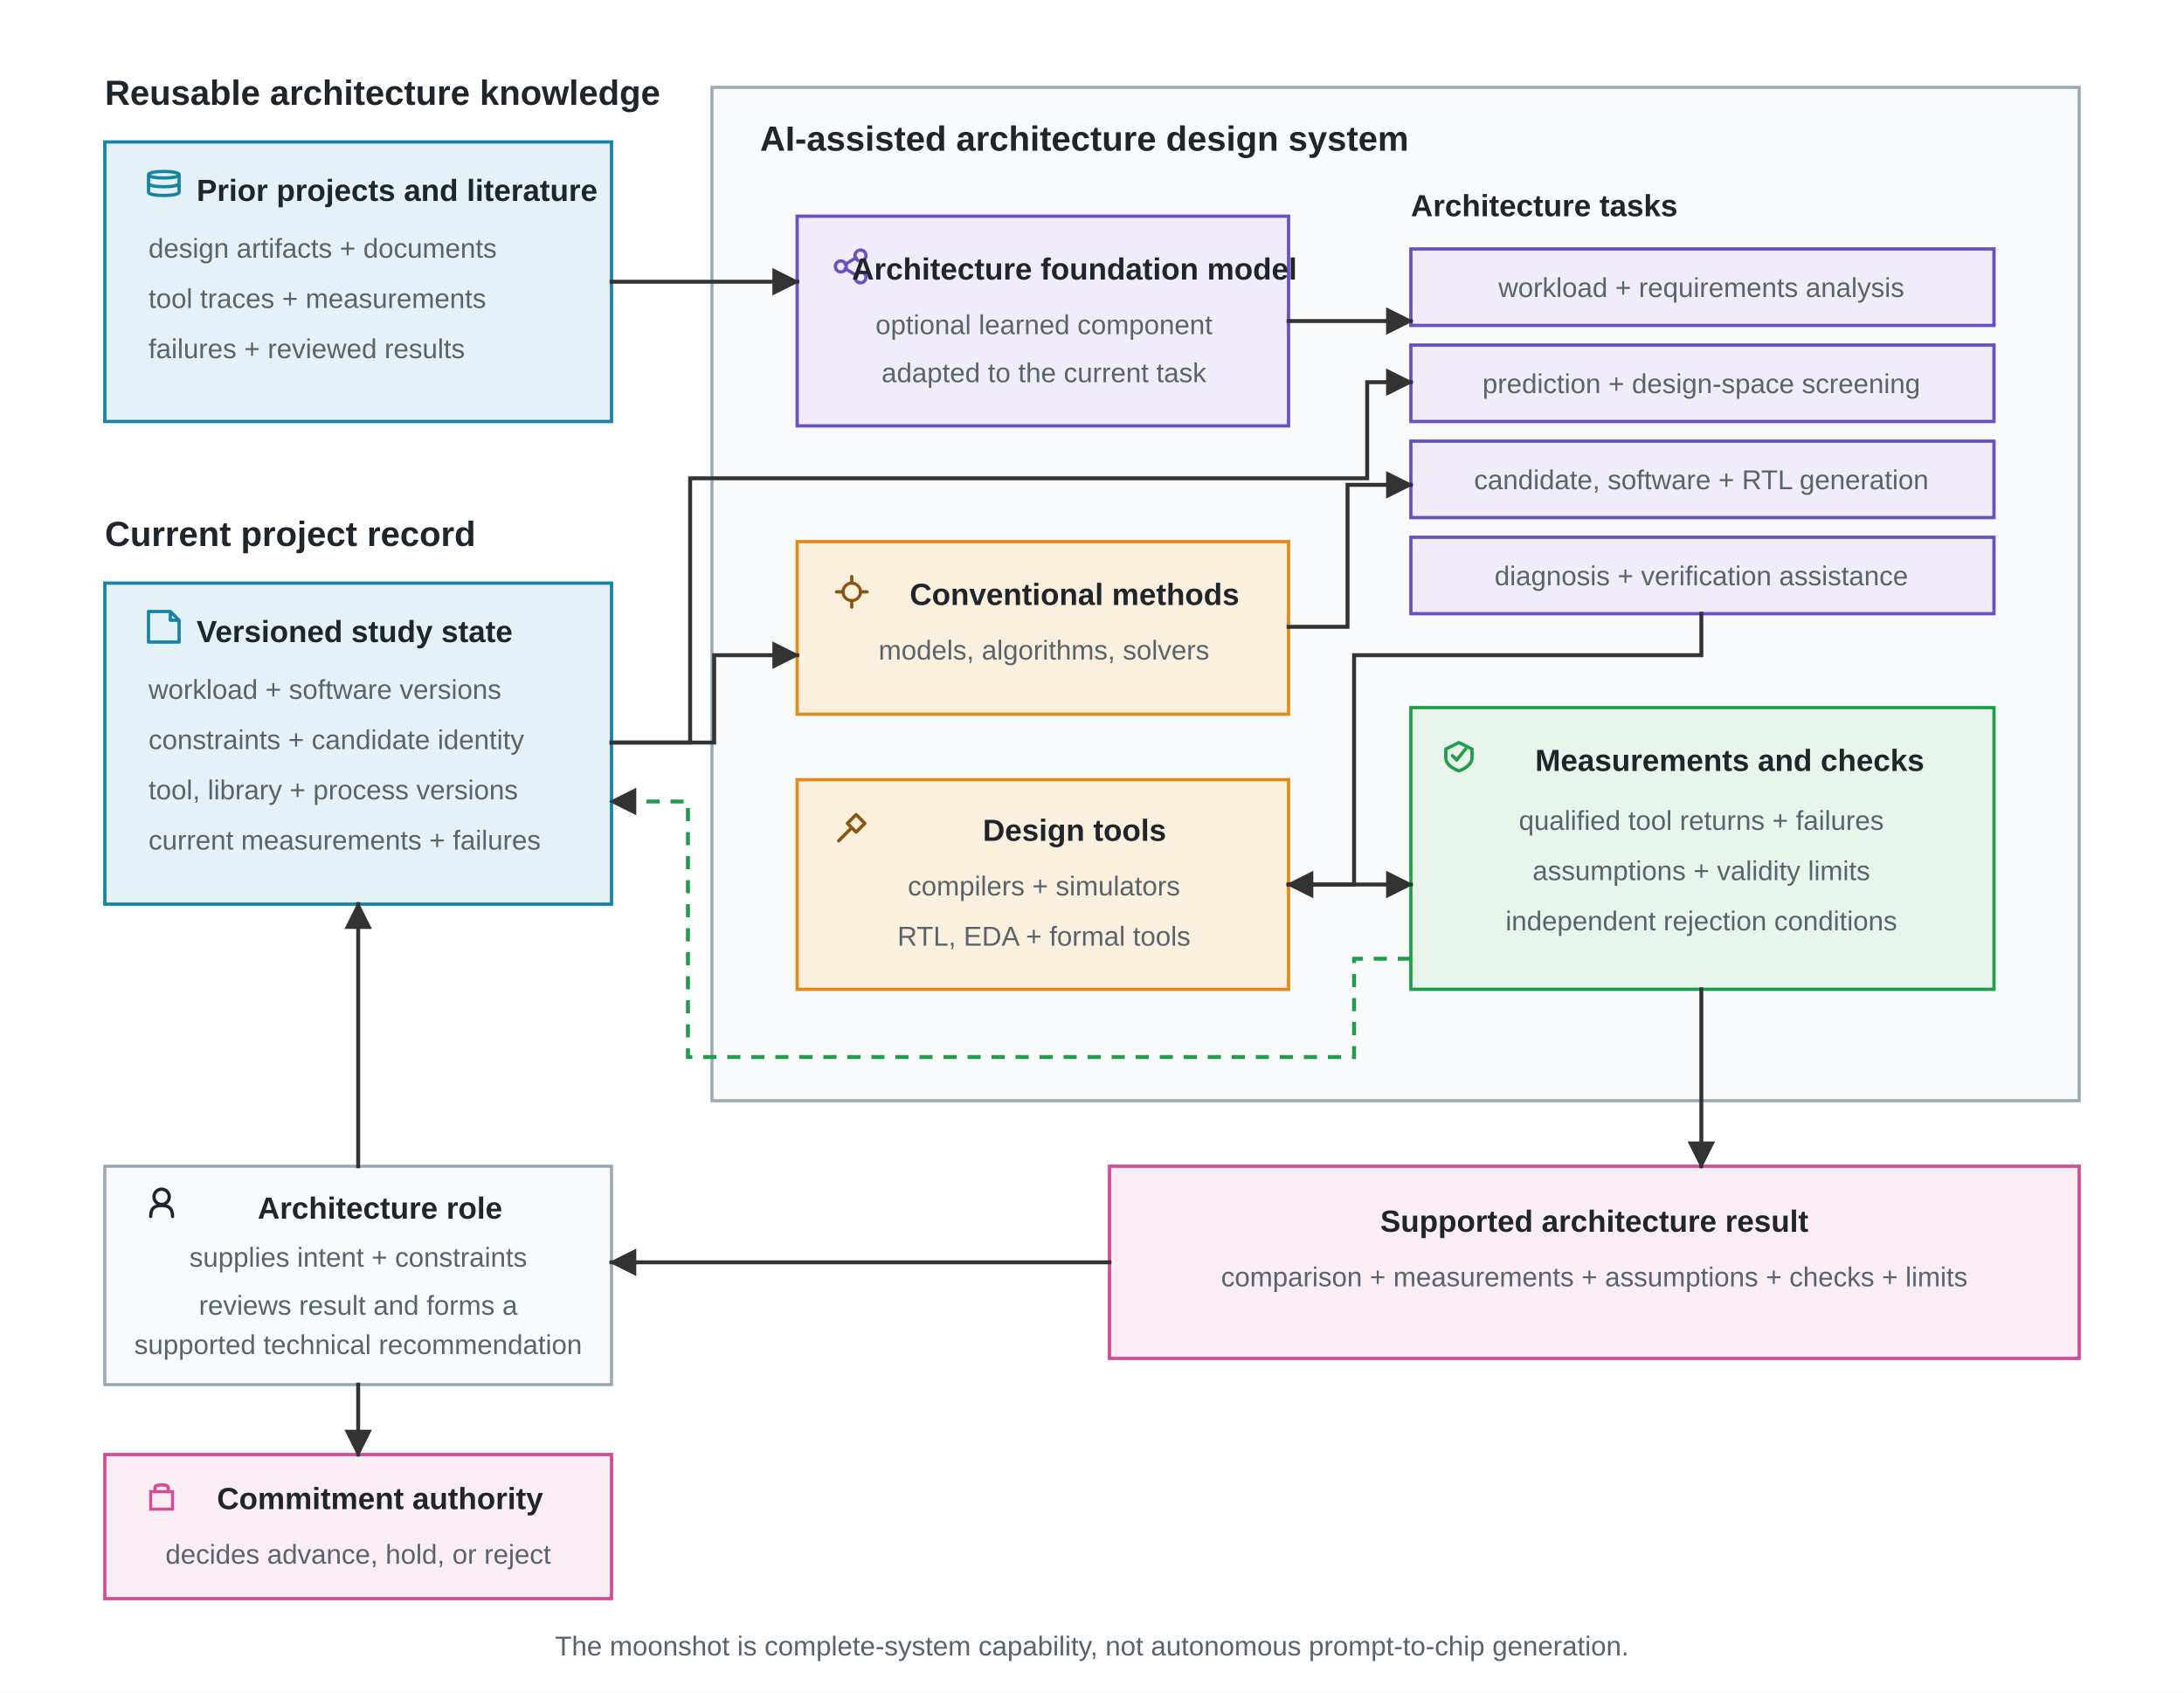
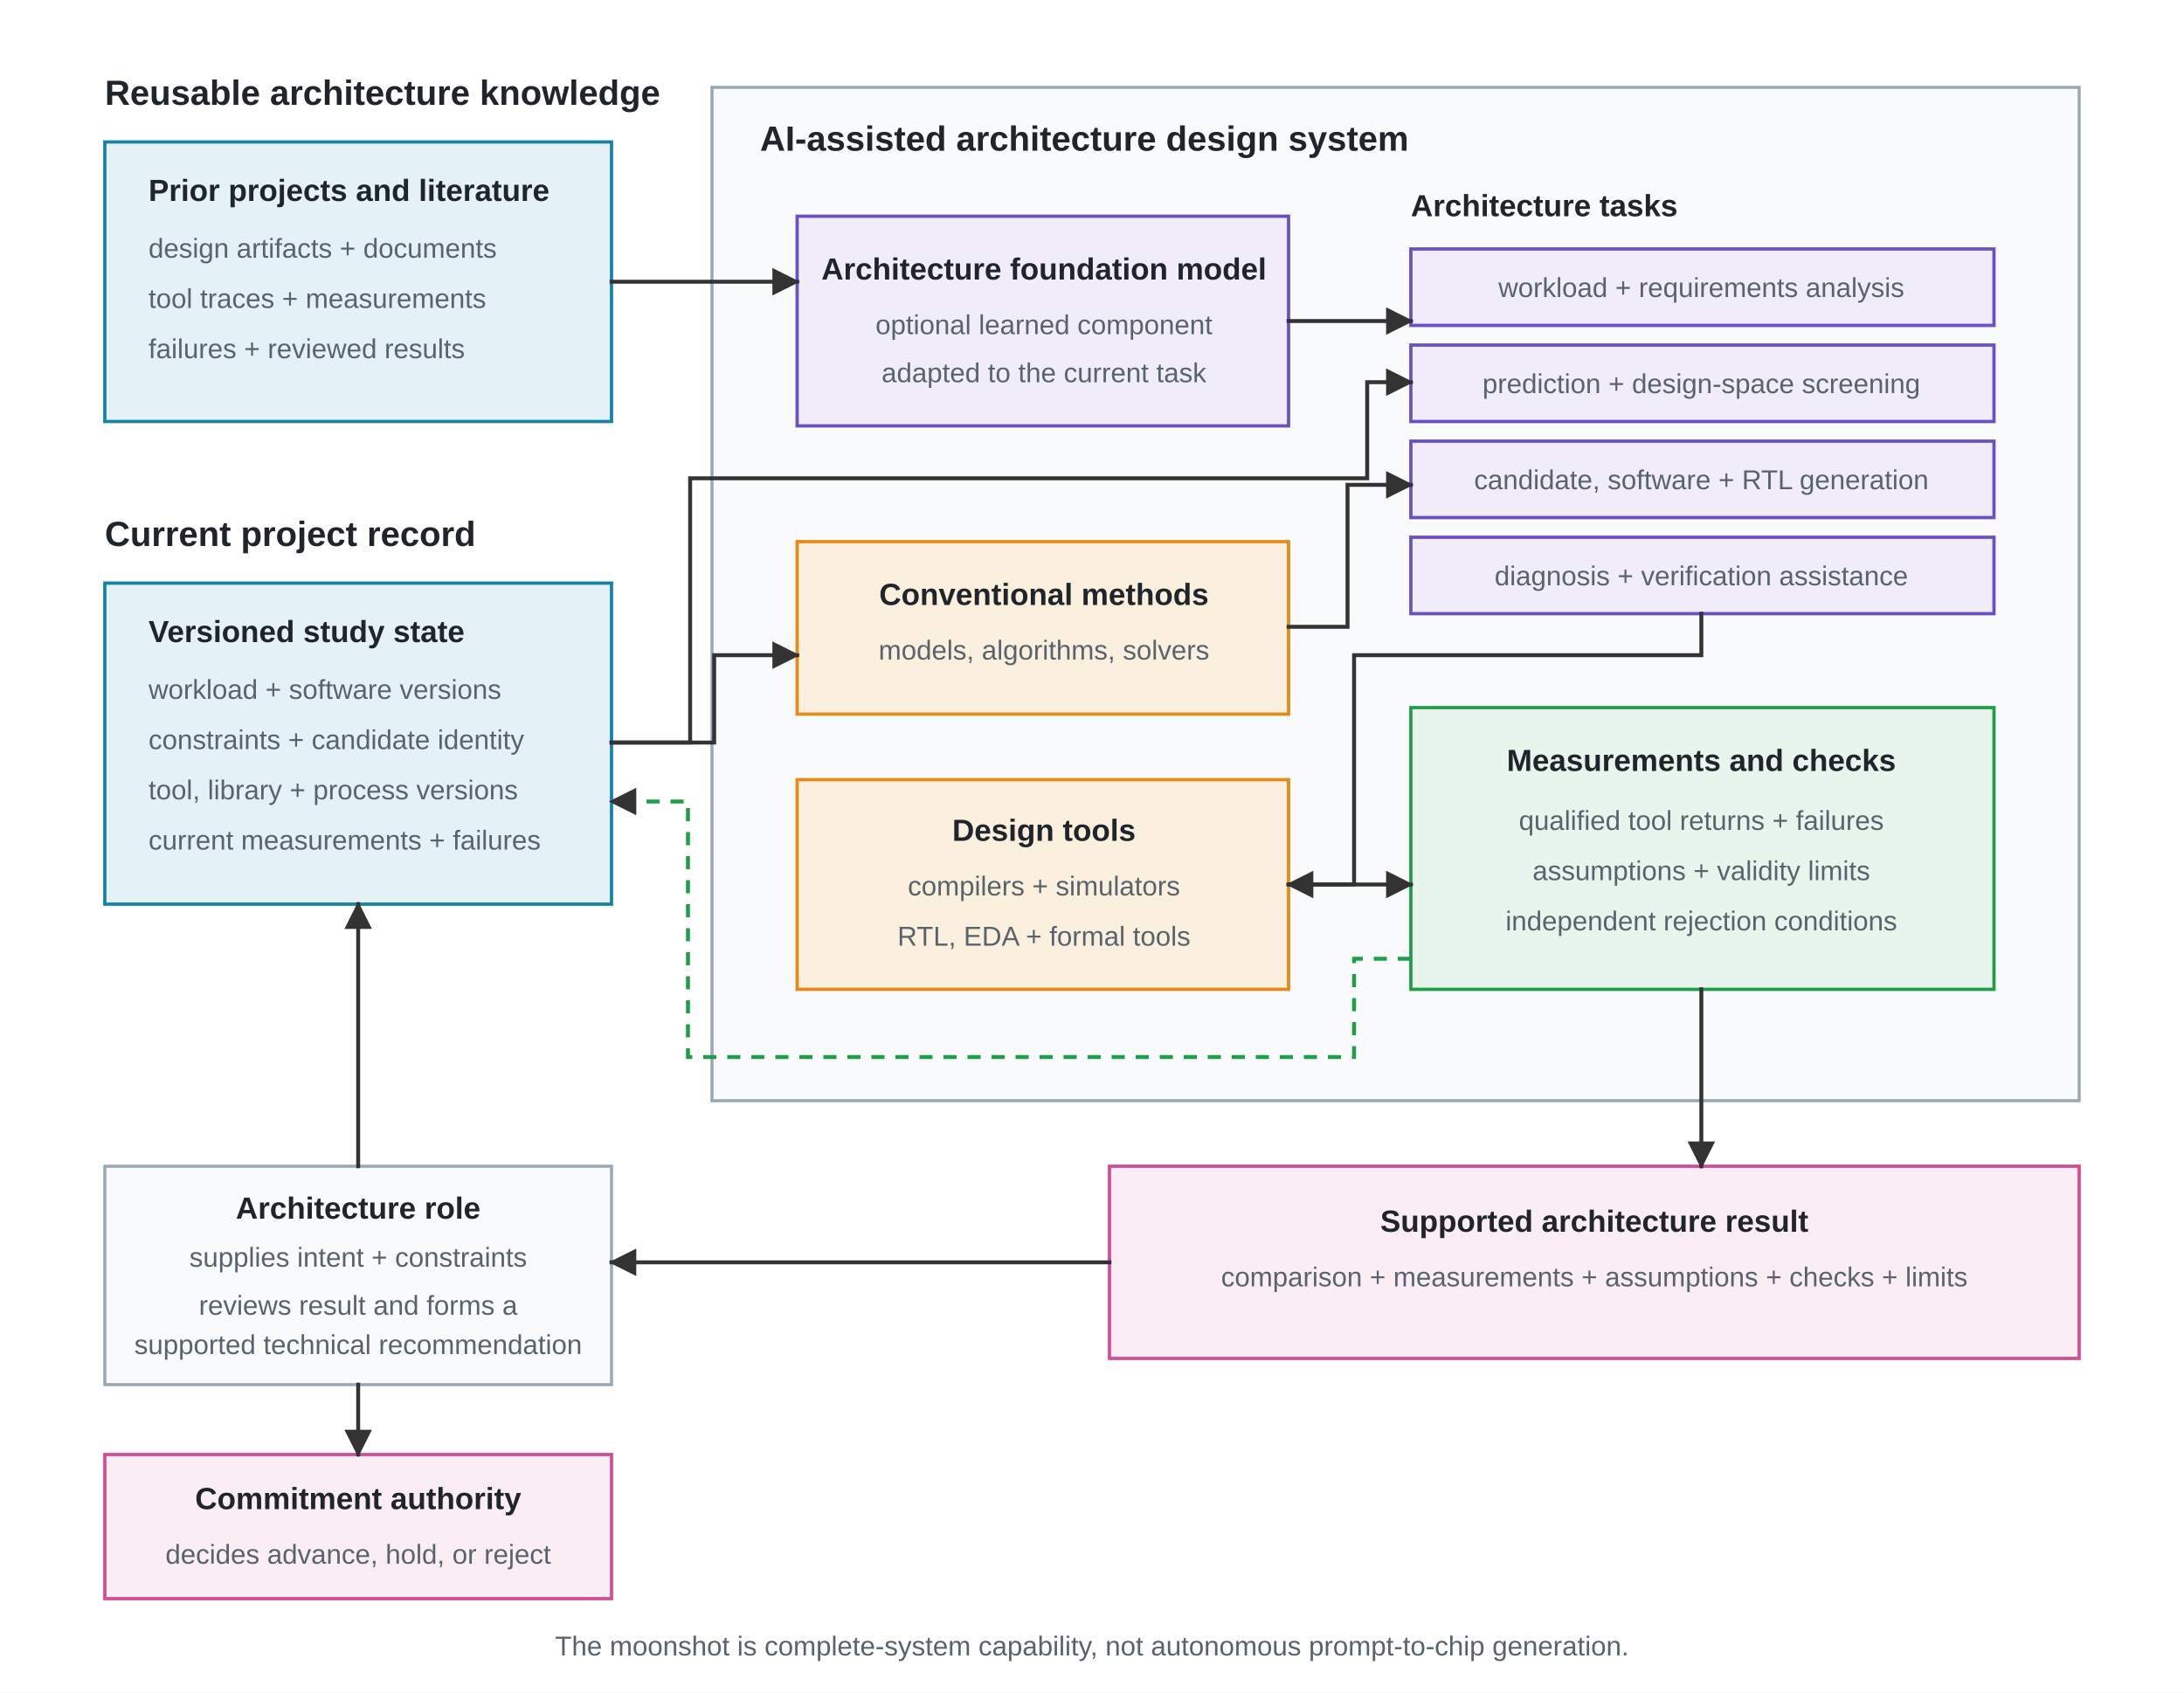
<svg xmlns="http://www.w3.org/2000/svg" viewBox="0 0 1000 775" role="img">
  <defs>
    <marker id="arrow" viewBox="0 0 10 10" refX="9" refY="5" markerWidth="7" markerHeight="7" orient="auto">
      <path d="M 0 0 L 10 5 L 0 10 z" fill="#333333" />
    </marker>
    <style>
      .font { font-family: Arial, Helvetica, sans-serif; fill: #20252B; }
      .head { font-size: 16px; font-weight: 700; }
      .label { font-size: 14px; font-weight: 700; }
      .small { font-size: 12.5px; fill: #59636D; }
      .panel { fill: #F8FAFC; stroke: #9AA8B5; stroke-width: 1.4; }
      .data { fill: #E4F1F6; stroke: #1683A6; stroke-width: 1.5; }
      .model { fill: #F0ECFA; stroke: #6A4FC7; stroke-width: 1.5; }
      .method { fill: #FBF0DE; stroke: #E68A17; stroke-width: 1.5; }
      .evidence { fill: #E7F5EC; stroke: #1E9E48; stroke-width: 1.5; }
      .decision { fill: #FBEDF4; stroke: #D24D96; stroke-width: 1.5; }
      .line { fill: none; stroke: #333333; stroke-width: 1.8; stroke-linecap: square; stroke-linejoin: miter; marker-end: url(#arrow); }
      .return { fill: none; stroke: #1E9E48; stroke-width: 1.8; stroke-dasharray: 6 5; marker-end: url(#arrow); }
- 
-       /* Vector Glyphs */
-       .glyph-path { fill: none; stroke-linecap: round; stroke-linejoin: round; stroke-width: 1.5; }
-       .glyph-blue { stroke: #1683A6; }
-       .glyph-purple { stroke: #6A4FC7; }
-       .glyph-amber { stroke: #8A5310; }
-       .glyph-emerald { stroke: #1E9E48; }
-       .glyph-pink { stroke: #D24D96; }
-       .glyph-dark { stroke: #20252B; }
    </style>
  </defs>
  <rect width="1000" height="775" fill="#FFFFFF" />
  <text class="font head" x="48" y="48">Reusable architecture knowledge</text>
  <rect class="data" x="48" y="65" width="232" height="128" />
-   <g transform="translate(68, 77)">
-     <path d="M 0 3 C 0 1, 14 1, 14 3 C 14 5, 0 5, 0 3 Z M 0 3 V 11 C 0 13, 14 13, 14 11 V 3 M 0 7 C 0 9, 14 9, 14 7" class="glyph-path glyph-blue" />
-   </g>
-   <text class="font label" x="90" y="92">Prior projects and literature</text>
+   <text class="font label" x="68" y="92">Prior projects and literature</text>
  <text class="font small" x="68" y="118">design artifacts + documents</text>
  <text class="font small" x="68" y="141">tool traces + measurements</text>
  <text class="font small" x="68" y="164">failures + reviewed results</text>
  <text class="font head" x="48" y="250">Current project record</text>
  <rect class="data" x="48" y="267" width="232" height="147" />
-   <g transform="translate(68, 280)">
-     <path d="M 0 0 H 10 L 14 4 V 14 H 0 Z M 10 0 V 4 H 14" class="glyph-path glyph-blue" />
-   </g>
-   <text class="font label" x="90" y="294">Versioned study state</text>
+   <text class="font label" x="68" y="294">Versioned study state</text>
  <text class="font small" x="68" y="320">workload + software versions</text>
  <text class="font small" x="68" y="343">constraints + candidate identity</text>
  <text class="font small" x="68" y="366">tool, library + process versions</text>
  <text class="font small" x="68" y="389">current measurements + failures</text>
  <rect class="panel" x="326" y="40" width="626" height="464" />
  <text class="font head" x="348" y="69">AI-assisted architecture design system</text>
  <rect class="model" x="365" y="99" width="225" height="96" />
-   <g transform="translate(382, 114)">
-     <circle cx="3" cy="8" r="2.5" class="glyph-path glyph-purple" />
-     <circle cx="12" cy="3" r="2.5" class="glyph-path glyph-purple" />
-     <circle cx="12" cy="13" r="2.5" class="glyph-path glyph-purple" />
-     <line x1="5" y1="7" x2="10" y2="4" class="glyph-path glyph-purple" />
-     <line x1="5" y1="9" x2="10" y2="12" class="glyph-path glyph-purple" />
-   </g>
-   <text class="font label" x="492" y="128" text-anchor="middle">Architecture foundation model</text>
+   <text class="font label" x="478" y="128" text-anchor="middle">Architecture foundation model</text>
  <text class="font small" x="478" y="153" text-anchor="middle">optional learned component</text>
  <text class="font small" x="478" y="175" text-anchor="middle">adapted to the current task</text>
  <text class="font label" x="646" y="99">Architecture tasks</text>
  <rect class="model" x="646" y="114" width="267" height="35" />
  <text class="font small" x="779" y="136" text-anchor="middle">workload + requirements analysis</text>
  <rect class="model" x="646" y="158" width="267" height="35" />
  <text class="font small" x="779" y="180" text-anchor="middle">prediction + design-space screening</text>
  <rect class="model" x="646" y="202" width="267" height="35" />
  <text class="font small" x="779" y="224" text-anchor="middle">candidate, software + RTL generation</text>
  <rect class="model" x="646" y="246" width="267" height="35" />
  <text class="font small" x="779" y="268" text-anchor="middle">diagnosis + verification assistance</text>
  <rect class="method" x="365" y="248" width="225" height="79" />
-   <g transform="translate(382, 263)">
-     <circle cx="8" cy="8" r="4" fill="none" stroke="#8A5310" stroke-width="1.4" />
-     <path d="M 8 1 V 4 M 8 12 V 15 M 1 8 H 4 M 12 8 H 15" class="glyph-path glyph-amber" />
-   </g>
-   <text class="font label" x="492" y="277" text-anchor="middle">Conventional methods</text>
+   <text class="font label" x="478" y="277" text-anchor="middle">Conventional methods</text>
  <text class="font small" x="478" y="302" text-anchor="middle">models, algorithms, solvers</text>
  <rect class="method" x="365" y="357" width="225" height="96" />
-   <g transform="translate(382, 371)">
-     <path d="M 2 14 L 8 8 M 6 6 L 10 2 L 14 6 L 10 10 Z" class="glyph-path glyph-amber" />
-   </g>
-   <text class="font label" x="492" y="385" text-anchor="middle">Design tools</text>
+   <text class="font label" x="478" y="385" text-anchor="middle">Design tools</text>
  <text class="font small" x="478" y="410" text-anchor="middle">compilers + simulators</text>
  <text class="font small" x="478" y="433" text-anchor="middle">RTL, EDA + formal tools</text>
  <rect class="evidence" x="646" y="324" width="267" height="129" />
-   <g transform="translate(662, 339)">
-     <path d="M 6 1 L 12 4 V 8 C 12 12, 6 14, 6 14 C 6 14, 0 12, 0 8 V 4 Z" class="glyph-path glyph-emerald" />
-     <path d="M 3 7 L 5 9 L 9 4" class="glyph-path glyph-emerald" />
-   </g>
-   <text class="font label" x="792" y="353" text-anchor="middle">Measurements and checks</text>
+   <text class="font label" x="779" y="353" text-anchor="middle">Measurements and checks</text>
  <text class="font small" x="779" y="380" text-anchor="middle">qualified tool returns + failures</text>
  <text class="font small" x="779" y="403" text-anchor="middle">assumptions + validity limits</text>
  <text class="font small" x="779" y="426" text-anchor="middle">independent rejection conditions</text>
  <path class="line" d="M 280 129 H 365" />
  <path class="line" d="M 590 147 H 646" />
  <path class="line" d="M 280 340 H 327 V 300 H 365" />
  <path class="line" d="M 280 340 H 316 V 219 H 626 V 175 H 646" />
  <path class="line" d="M 590 287 H 617 V 222 H 646" />
  <path class="line" d="M 779 281 V 300 H 620 V 405 H 590" />
  <path class="line" d="M 590 405 H 646" />
  <path class="return" d="M 646 439 H 620 V 484 H 315 V 367 H 280" />
  <rect class="decision" x="508" y="534" width="444" height="88" />
  <text class="font label" x="730" y="564" text-anchor="middle">Supported architecture result</text>
  <text class="font small" x="730" y="589" text-anchor="middle">comparison + measurements + assumptions + checks + limits</text>
  <path class="line" d="M 779 453 V 534" />
  <rect class="panel" x="48" y="534" width="232" height="100" />
-   <g transform="translate(68, 544)">
-     <circle cx="6" cy="4" r="3.5" class="glyph-path glyph-dark" />
-     <path d="M 1 13 C 1 9, 3 8, 6 8 C 9 8, 11 9, 11 13" class="glyph-path glyph-dark" />
-   </g>
-   <text class="font label" x="174" y="558" text-anchor="middle">Architecture role</text>
+   <text class="font label" x="164" y="558" text-anchor="middle">Architecture role</text>
  <text class="font small" x="164" y="580" text-anchor="middle">supplies intent + constraints</text>
  <text class="font small" x="164" y="602" text-anchor="middle">reviews result and forms a</text>
  <text class="font small" x="164" y="620" text-anchor="middle">supported technical recommendation</text>
  <path class="line" d="M 508 578 H 280" />
  <path class="line" d="M 164 534 V 414" />
  <rect class="decision" x="48" y="666" width="232" height="66" />
-   <g transform="translate(68, 678)">
-     <rect x="1" y="5" width="10" height="8" rx="0" fill="none" stroke="#D24D96" stroke-width="1.4" />
-     <path d="M 3 5 V 3 C 3 1.5, 9 1.5, 9 3 V 5" class="glyph-path glyph-pink" />
-   </g>
-   <text class="font label" x="174" y="691" text-anchor="middle">Commitment authority</text>
+   <text class="font label" x="164" y="691" text-anchor="middle">Commitment authority</text>
  <text class="font small" x="164" y="716" text-anchor="middle">decides advance, hold, or reject</text>
  <path class="line" d="M 164 634 V 666" />
  <text class="font small" x="500" y="758" text-anchor="middle">The moonshot is complete-system capability, not autonomous prompt-to-chip generation.</text>
</svg>
